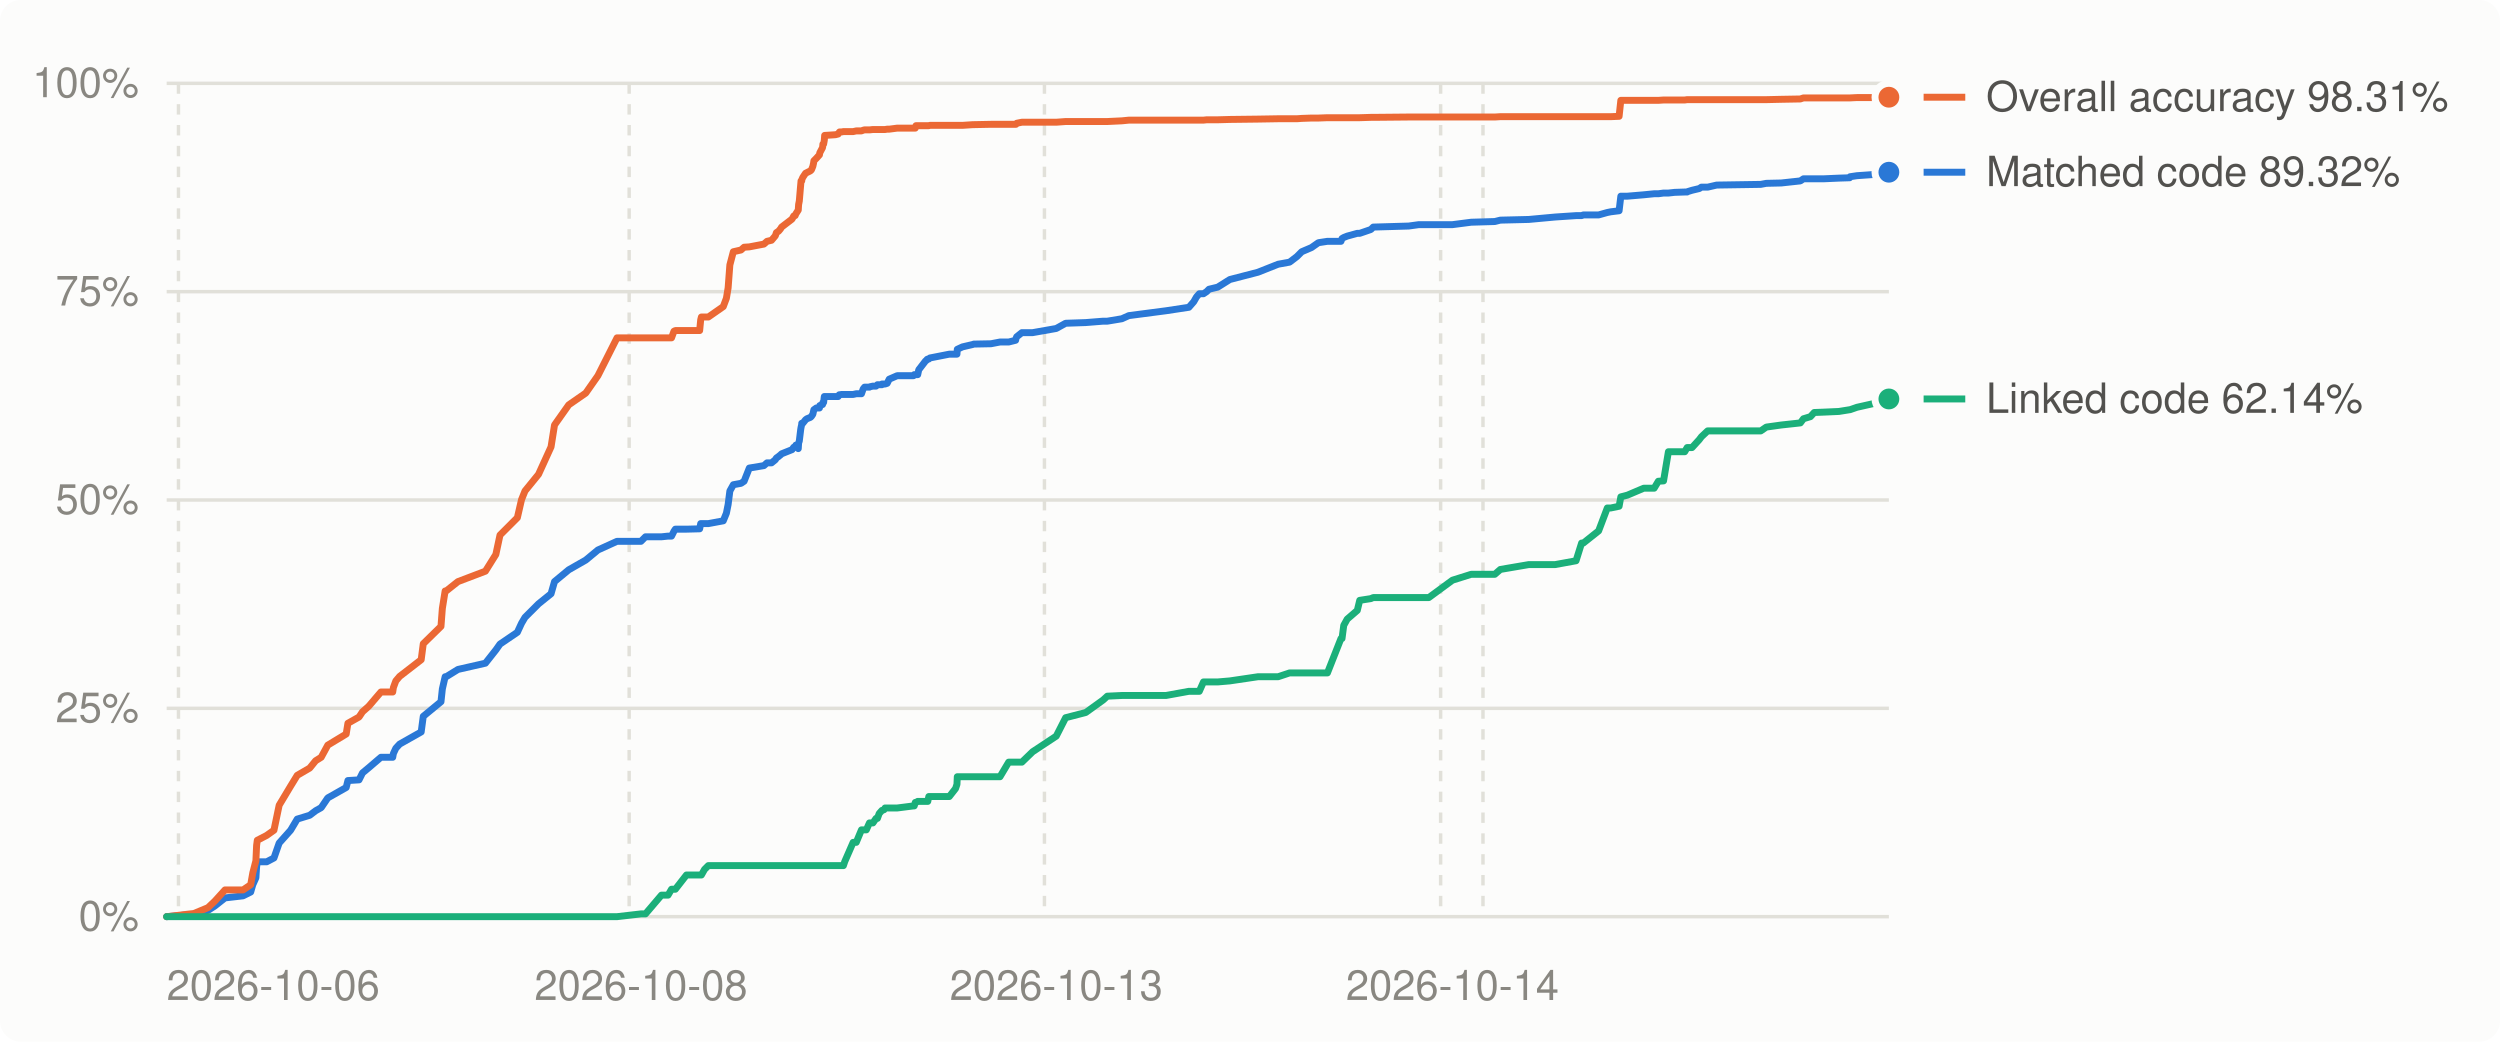
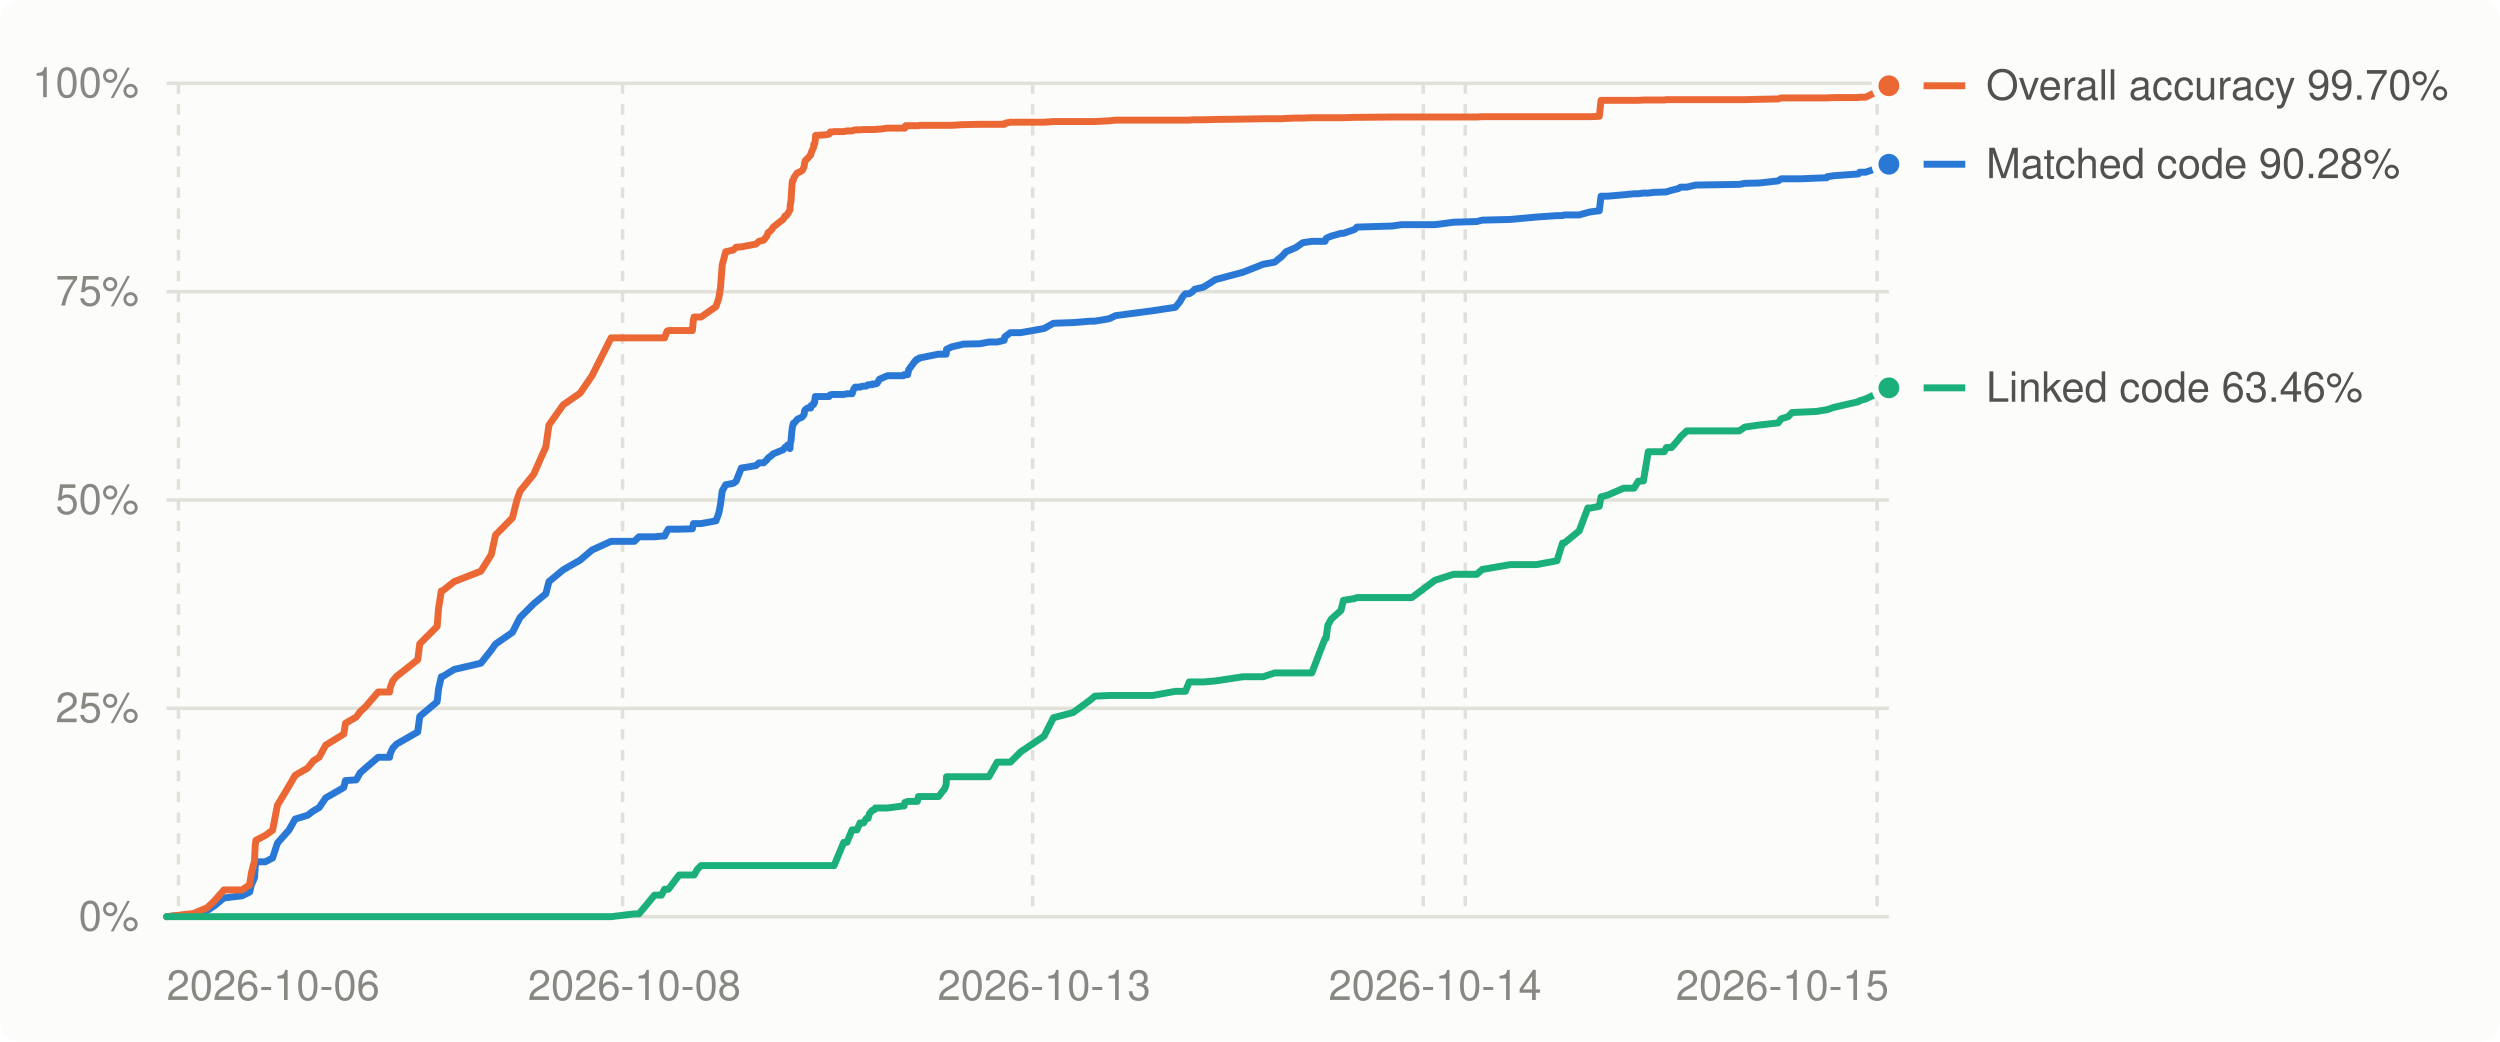
<svg xmlns="http://www.w3.org/2000/svg" viewBox="0 0 720 300" width="720" height="300" role="img" aria-label="Decompilation progress over time">
  <style>
.bg{fill:#fcfcfb}.grid{stroke:#e1e0d9}.muted{fill:#898781}.lbl{fill:#52514e}.ln0{stroke:#2a78d6}.dot0{fill:#2a78d6;stroke:#fcfcfb}.ln1{stroke:#eb6834}.dot1{fill:#eb6834;stroke:#fcfcfb}.ln2{stroke:#1baf7a}.dot2{fill:#1baf7a;stroke:#fcfcfb}
@media (prefers-color-scheme: dark){.bg{fill:#1a1a19}.grid{stroke:#2c2c2a}.muted{fill:#898781}.lbl{fill:#c3c2b7}.ln0{stroke:#3987e5}.dot0{fill:#3987e5;stroke:#1a1a19}.ln1{stroke:#d95926}.dot1{fill:#d95926;stroke:#1a1a19}.ln2{stroke:#199e70}.dot2{fill:#199e70;stroke:#1a1a19}}
text{font:12px -apple-system,BlinkMacSystemFont,'Segoe UI',Helvetica,Arial,sans-serif}
</style>
  <rect class="bg" width="720" height="300" rx="6" />
  <line x1="48" x2="544" y1="264.0" y2="264.0" class="grid" stroke-width="1" />
  <text x="40" y="268.0" class="muted" text-anchor="end">0%</text>
  <line x1="48" x2="544" y1="204.0" y2="204.0" class="grid" stroke-width="1" />
  <text x="40" y="208.0" class="muted" text-anchor="end">25%</text>
  <line x1="48" x2="544" y1="144.0" y2="144.0" class="grid" stroke-width="1" />
  <text x="40" y="148.0" class="muted" text-anchor="end">50%</text>
  <line x1="48" x2="544" y1="84.0" y2="84.0" class="grid" stroke-width="1" />
  <text x="40" y="88.0" class="muted" text-anchor="end">75%</text>
  <line x1="48" x2="544" y1="24.0" y2="24.0" class="grid" stroke-width="1" />
  <text x="40" y="28.0" class="muted" text-anchor="end">100%</text>
  <line x1="51.4" x2="51.4" y1="24" y2="264" class="grid" stroke-width="1" stroke-dasharray="3 3" />
-   <line x1="181.2" x2="181.2" y1="24" y2="264" class="grid" stroke-width="1" stroke-dasharray="3 3" />
-   <line x1="300.8" x2="300.8" y1="24" y2="264" class="grid" stroke-width="1" stroke-dasharray="3 3" />
-   <line x1="414.9" x2="414.9" y1="24" y2="264" class="grid" stroke-width="1" stroke-dasharray="3 3" />
-   <line x1="427.1" x2="427.1" y1="24" y2="264" class="grid" stroke-width="1" stroke-dasharray="3 3" />
+   <line x1="179.3" x2="179.3" y1="24" y2="264" class="grid" stroke-width="1" stroke-dasharray="3 3" />
+   <line x1="297.4" x2="297.4" y1="24" y2="264" class="grid" stroke-width="1" stroke-dasharray="3 3" />
+   <line x1="409.9" x2="409.9" y1="24" y2="264" class="grid" stroke-width="1" stroke-dasharray="3 3" />
+   <line x1="422.0" x2="422.0" y1="24" y2="264" class="grid" stroke-width="1" stroke-dasharray="3 3" />
+   <line x1="540.6" x2="540.6" y1="24" y2="264" class="grid" stroke-width="1" stroke-dasharray="3 3" />
  <text class="muted" x="48.0" y="288" text-anchor="start">2026-10-06</text>
-   <text class="muted" x="184.6" y="288" text-anchor="middle">2026-10-08</text>
-   <text class="muted" x="304.2" y="288" text-anchor="middle">2026-10-13</text>
-   <text class="muted" x="418.3" y="288" text-anchor="middle">2026-10-14</text>
-   <polyline points="48.0,264.0 54.8,263.4 55.8,263.3 59.9,262.2 61.9,260.9 64.8,258.6 70.0,258.0 72.2,256.9 72.8,254.8 73.7,252.8 73.9,249.7 74.1,248.2 76.8,248.2 78.9,247.1 80.4,242.8 83.7,239.1 85.6,235.9 89.2,234.8 90.9,233.5 92.5,232.6 94.4,229.8 99.7,226.8 100.2,224.8 103.4,224.6 104.4,222.6 106.2,221.1 109.7,218.1 113.1,218.1 113.3,217.0 114.0,215.5 115.1,214.3 121.3,210.8 121.9,206.3 127.0,202.1 127.4,198.4 128.2,194.9 128.5,194.9 131.9,192.8 139.8,191.0 142.8,187.2 144.0,185.5 149.0,182.1 150.2,179.5 151.2,177.8 155.1,173.9 158.7,171.0 159.7,167.5 163.8,164.1 168.7,161.3 172.2,158.4 177.7,155.9 184.6,155.9 185.9,154.6 190.5,154.6 192.4,154.4 193.4,154.4 194.1,153.0 194.5,152.4 197.7,152.4 201.5,152.3 201.8,150.8 202.0,150.8 202.9,150.8 204.0,150.8 208.3,150.0 209.2,147.8 209.7,145.3 210.2,141.4 211.2,139.6 213.4,139.2 214.3,138.6 215.8,134.8 220.0,134.1 220.9,133.3 222.2,133.3 223.3,132.4 223.6,131.9 224.2,131.5 224.3,131.4 224.8,131.0 225.1,130.7 228.1,129.5 228.6,128.8 229.0,128.7 229.2,128.2 229.9,129.2 230.0,127.6 230.2,127.0 230.6,123.7 230.7,123.1 230.9,122.2 230.9,121.9 231.2,121.9 232.0,120.9 232.4,120.6 233.4,120.2 233.7,119.9 234.1,119.3 234.3,118.4 234.4,118.0 235.1,117.5 236.0,117.5 236.1,116.8 236.9,116.5 237.0,115.9 237.2,115.9 237.4,114.2 237.5,114.2 239.1,114.2 240.6,114.2 241.4,114.2 241.7,113.7 241.8,113.7 242.4,113.6 242.9,113.6 243.3,113.6 245.7,113.6 246.6,113.4 248.1,113.4 248.6,112.0 249.0,111.5 249.5,111.5 250.4,111.5 250.5,111.4 251.4,111.2 252.3,111.2 252.7,110.8 253.2,110.8 254.0,110.8 254.0,110.6 254.6,110.6 254.8,110.6 254.9,110.6 255.5,110.4 256.1,109.2 258.4,108.2 263.1,108.2 263.3,107.9 263.6,107.9 263.8,107.9 264.0,107.9 264.3,107.9 264.6,106.5 266.6,103.9 266.8,103.8 267.0,103.5 267.2,103.4 267.5,103.4 267.8,103.1 273.4,102.0 275.2,102.0 275.6,102.0 275.7,100.6 277.2,99.9 280.2,99.2 280.4,99.1 285.4,99.0 288.0,98.5 290.5,98.5 292.5,98.0 292.6,97.5 292.8,97.0 294.3,95.8 297.4,95.8 304.2,94.6 306.9,93.1 312.7,92.9 317.7,92.5 318.9,92.5 323.1,91.8 325.1,90.9 335.8,89.5 342.4,88.5 343.8,86.9 344.6,85.5 345.4,84.6 346.6,84.6 347.5,84.0 348.2,83.3 350.7,82.7 354.2,80.5 362.3,78.4 368.1,76.1 371.4,75.5 373.5,73.9 374.9,72.5 377.7,71.3 379.7,69.9 382.3,69.5 386.2,69.5 386.5,68.7 387.0,68.4 388.0,68.0 390.9,67.2 391.6,67.2 394.8,66.1 395.5,65.4 405.7,65.1 408.6,64.7 411.5,64.7 418.3,64.7 423.7,64.0 430.5,63.8 432.1,63.4 440.3,63.2 447.9,62.5 453.9,62.1 455.5,62.1 456.0,61.9 460.4,61.9 462.9,61.2 463.9,61.0 466.3,60.7 466.8,56.5 468.7,56.5 473.4,56.1 476.4,55.8 477.6,55.8 479.1,55.6 480.5,55.6 482.3,55.4 485.2,55.3 485.9,55.3 486.0,55.2 487.3,54.8 489.4,54.3 490.0,53.9 491.8,53.9 494.4,53.3 507.1,53.1 508.7,52.8 513.0,52.7 518.5,52.1 519.4,51.5 521.4,51.5 522.5,51.5 525.1,51.5 529.6,51.3 532.7,51.2 532.8,50.9 534.8,50.6 541.9,50.1 542.3,49.6 544.0,49.6" fill="none" class="ln0" stroke-width="2" stroke-linejoin="round" stroke-linecap="round" />
-   <polyline points="48.0,264.0 54.8,263.2 55.8,263.1 59.9,261.4 61.9,259.5 64.8,256.3 70.0,256.3 72.2,254.8 72.8,251.4 73.7,247.9 73.9,243.5 74.1,242.0 76.8,240.6 78.9,239.1 80.4,231.9 83.7,226.4 85.6,223.3 89.2,221.2 90.9,219.1 92.5,218.1 94.4,214.6 99.7,211.4 100.2,208.3 103.4,206.5 104.4,205.0 106.2,203.4 109.7,199.3 113.1,199.3 113.3,198.0 114.0,196.1 115.1,194.8 121.3,190.0 121.9,185.4 127.0,180.4 127.4,175.2 128.2,170.2 128.5,170.2 131.9,167.5 139.8,164.5 142.8,159.7 144.0,154.1 149.0,149.1 150.2,143.9 151.2,141.4 155.1,136.6 158.7,128.7 159.7,122.4 163.8,116.6 168.7,113.2 172.2,108.2 177.7,97.3 184.6,97.3 185.9,97.3 190.5,97.3 192.4,97.3 193.4,97.3 194.1,95.4 194.5,95.2 197.7,95.2 201.5,95.2 201.8,92.1 202.0,91.3 202.9,91.3 204.0,91.3 208.3,88.3 209.2,85.9 209.7,82.9 210.2,76.3 211.2,72.5 213.4,72.0 214.3,71.2 215.8,71.1 220.0,70.3 220.9,69.5 222.2,69.2 223.3,67.9 223.6,67.0 224.2,66.6 224.3,66.5 224.8,65.9 225.1,65.4 228.1,63.1 228.6,62.2 229.0,62.1 229.2,61.6 229.9,60.5 230.0,58.9 230.2,57.9 230.6,53.2 230.7,52.1 230.9,52.1 230.9,51.8 231.2,51.1 232.0,49.9 232.4,49.7 233.4,49.2 233.7,48.9 234.1,47.9 234.3,47.0 234.4,46.3 235.1,45.6 236.0,44.6 236.1,44.0 236.9,42.5 237.0,41.5 237.2,41.5 237.4,40.4 237.5,39.0 239.1,38.9 240.6,38.8 241.4,38.6 241.7,38.1 241.8,38.0 242.4,38.0 242.9,37.9 243.3,37.9 245.7,37.9 246.6,37.7 248.1,37.7 248.6,37.5 249.0,37.4 249.5,37.4 250.4,37.4 250.5,37.4 251.4,37.3 252.3,37.3 252.7,37.3 253.2,37.3 254.0,37.3 254.0,37.3 254.6,37.3 254.8,37.3 254.9,37.3 255.5,37.2 256.1,37.2 258.4,36.9 263.1,36.9 263.3,36.9 263.6,36.9 263.8,36.2 264.0,36.2 264.3,36.2 264.6,36.2 266.6,36.2 266.8,36.2 267.0,36.2 267.2,36.2 267.5,36.2 267.8,36.1 273.4,36.1 275.2,36.1 275.6,36.1 275.7,36.1 277.2,36.1 280.2,35.9 280.4,35.9 285.4,35.8 288.0,35.8 290.5,35.8 292.5,35.8 292.6,35.8 292.8,35.5 294.3,35.2 297.4,35.2 304.2,35.2 306.9,35.0 312.7,35.0 317.7,35.0 318.9,35.0 323.1,34.8 325.1,34.6 335.8,34.6 342.4,34.6 343.8,34.6 344.6,34.6 345.4,34.6 346.6,34.6 347.5,34.5 348.2,34.5 350.7,34.5 354.2,34.4 362.3,34.3 368.1,34.2 371.4,34.2 373.5,34.2 374.9,34.1 377.7,34.0 379.7,34.0 382.3,33.9 386.2,33.9 386.5,33.9 387.0,33.9 388.0,33.9 390.9,33.9 391.6,33.9 394.8,33.8 395.5,33.8 405.7,33.7 408.6,33.7 411.5,33.7 418.3,33.7 423.7,33.7 430.5,33.7 432.1,33.6 440.3,33.6 447.9,33.6 453.9,33.6 455.5,33.6 456.0,33.6 460.4,33.6 462.9,33.6 463.9,33.6 466.3,33.5 466.8,28.9 468.7,28.9 473.4,28.9 476.4,28.9 477.6,28.9 479.1,28.8 480.5,28.8 482.3,28.8 485.2,28.8 485.9,28.7 486.0,28.7 487.3,28.7 489.4,28.7 490.0,28.7 491.8,28.7 494.4,28.7 507.1,28.7 508.7,28.7 513.0,28.6 518.5,28.5 519.4,28.2 521.4,28.2 522.5,28.2 525.1,28.2 529.6,28.2 532.7,28.2 532.8,28.2 534.8,28.1 541.9,28.1 542.3,28.0 544.0,28.0" fill="none" class="ln1" stroke-width="2" stroke-linejoin="round" stroke-linecap="round" />
-   <polyline points="48.0,264.0 54.8,264.0 55.8,264.0 59.9,264.0 61.9,264.0 64.8,264.0 70.0,264.0 72.2,264.0 72.8,264.0 73.7,264.0 73.9,264.0 74.1,264.0 76.8,264.0 78.9,264.0 80.4,264.0 83.7,264.0 85.6,264.0 89.2,264.0 90.9,264.0 92.5,264.0 94.4,264.0 99.7,264.0 100.2,264.0 103.4,264.0 104.4,264.0 106.2,264.0 109.7,264.0 113.1,264.0 113.3,264.0 114.0,264.0 115.1,264.0 121.3,264.0 121.9,264.0 127.0,264.0 127.4,264.0 128.2,264.0 128.5,264.0 131.9,264.0 139.8,264.0 142.8,264.0 144.0,264.0 149.0,264.0 150.2,264.0 151.2,264.0 155.1,264.0 158.7,264.0 159.7,264.0 163.8,264.0 168.7,264.0 172.2,264.0 177.7,264.0 184.6,263.2 185.9,263.2 190.5,257.8 192.4,257.8 193.4,256.1 194.1,256.1 194.5,256.1 197.7,252.0 201.5,252.0 201.8,252.0 202.0,252.0 202.9,250.4 204.0,249.3 208.3,249.3 209.2,249.3 209.7,249.3 210.2,249.3 211.2,249.3 213.4,249.3 214.3,249.3 215.8,249.3 220.0,249.3 220.9,249.3 222.2,249.3 223.3,249.3 223.6,249.3 224.2,249.3 224.3,249.3 224.8,249.3 225.1,249.3 228.1,249.3 228.6,249.3 229.0,249.3 229.2,249.3 229.9,249.3 230.0,249.3 230.2,249.3 230.6,249.3 230.7,249.3 230.9,249.3 230.9,249.3 231.2,249.3 232.0,249.3 232.4,249.3 233.4,249.3 233.7,249.3 234.1,249.3 234.3,249.3 234.4,249.3 235.1,249.3 236.0,249.3 236.1,249.3 236.9,249.3 237.0,249.3 237.2,249.3 237.4,249.3 237.5,249.3 239.1,249.3 240.6,249.3 241.4,249.3 241.7,249.3 241.8,249.3 242.4,249.3 242.9,249.3 243.3,248.1 245.7,242.6 246.6,242.6 248.1,239.0 248.6,239.0 249.0,239.0 249.5,239.0 250.4,237.0 250.5,237.0 251.4,237.0 252.3,235.7 252.7,235.7 253.2,234.3 254.0,233.4 254.0,233.4 254.6,233.2 254.8,232.9 254.9,232.7 255.5,232.7 256.1,232.7 258.4,232.7 263.1,232.1 263.3,232.1 263.6,231.1 263.8,231.1 264.0,231.0 264.3,230.8 264.6,230.8 266.6,230.8 266.8,230.8 267.0,230.8 267.2,230.8 267.5,229.4 267.8,229.4 273.4,229.4 275.2,227.1 275.6,225.9 275.7,223.7 277.2,223.7 280.2,223.7 280.4,223.7 285.4,223.7 288.0,223.7 290.5,219.5 292.5,219.5 292.6,219.5 292.8,219.5 294.3,219.5 297.4,216.5 304.2,212.0 306.9,206.7 312.7,205.2 317.7,201.6 318.9,200.5 323.1,200.3 325.1,200.3 335.8,200.3 342.4,199.1 343.8,199.1 344.6,199.1 345.4,199.1 346.6,196.4 347.5,196.4 348.2,196.4 350.7,196.4 354.2,196.1 362.3,194.9 368.1,194.9 371.4,193.8 373.5,193.8 374.9,193.8 377.7,193.8 379.7,193.8 382.3,193.8 386.2,183.9 386.5,183.9 387.0,180.1 388.0,178.3 390.9,175.8 391.6,172.9 394.8,172.4 395.5,172.1 405.7,172.1 408.6,172.1 411.5,172.1 418.3,167.1 423.7,165.4 430.5,165.4 432.1,164.0 440.3,162.6 447.9,162.6 453.9,161.5 455.5,156.4 456.0,156.4 460.4,152.9 462.9,146.3 463.9,146.3 466.3,145.8 466.8,143.1 468.7,142.6 473.4,140.6 476.4,140.6 477.6,138.6 479.1,138.5 480.5,130.1 482.3,130.1 485.2,130.1 485.9,128.9 486.0,128.9 487.3,128.9 489.4,126.6 490.0,125.8 491.8,124.1 494.4,124.1 507.1,124.1 508.7,123.0 513.0,122.4 518.5,121.8 519.4,120.6 521.4,120.0 522.5,118.8 525.1,118.7 529.6,118.5 532.7,118.0 532.8,118.0 534.8,117.3 541.9,115.7 542.3,115.4 544.0,114.9" fill="none" class="ln2" stroke-width="2" stroke-linejoin="round" stroke-linecap="round" />
-   <circle cx="544.0" cy="49.6" r="4" class="dot0" stroke-width="2" />
-   <circle cx="544.0" cy="28.0" r="4" class="dot1" stroke-width="2" />
-   <circle cx="544.0" cy="114.9" r="4" class="dot2" stroke-width="2" />
-   <line x1="554" x2="566" y1="114.9" y2="114.9" class="ln2" stroke-width="2" />
-   <text class="lbl" x="572" y="118.9">Linked code 62.14%</text>
-   <line x1="554" x2="566" y1="49.6" y2="49.6" class="ln0" stroke-width="2" />
-   <text class="lbl" x="572" y="53.6">Matched code 89.32%</text>
-   <line x1="554" x2="566" y1="28.0" y2="28.0" class="ln1" stroke-width="2" />
-   <text class="lbl" x="572" y="32.0">Overall accuracy 98.31%</text>
+   <text class="muted" x="182.7" y="288" text-anchor="middle">2026-10-08</text>
+   <text class="muted" x="300.7" y="288" text-anchor="middle">2026-10-13</text>
+   <text class="muted" x="413.3" y="288" text-anchor="middle">2026-10-14</text>
+   <text class="muted" x="544.0" y="288" text-anchor="end">2026-10-15</text>
+   <polyline points="48.0,264.0 54.7,263.4 55.7,263.3 59.7,262.2 61.7,260.9 64.5,258.6 69.7,258.0 71.9,256.9 72.4,254.8 73.3,252.8 73.5,249.7 73.7,248.2 76.4,248.2 78.5,247.1 79.9,242.8 83.2,239.1 85.0,235.9 88.6,234.8 90.3,233.5 91.9,232.6 93.8,229.8 99.0,226.8 99.5,224.8 102.6,224.6 103.7,222.6 105.4,221.1 108.9,218.1 112.2,218.1 112.4,217.0 113.1,215.5 114.2,214.3 120.3,210.8 120.9,206.3 125.9,202.1 126.3,198.4 127.1,194.9 127.4,194.9 130.8,192.8 138.5,191.0 141.5,187.2 142.7,185.5 147.6,182.1 148.9,179.5 149.8,177.8 153.7,173.9 157.2,171.0 158.1,167.5 162.2,164.1 167.1,161.3 170.5,158.4 176.0,155.9 182.7,155.9 184.0,154.6 188.5,154.6 190.5,154.4 191.4,154.4 192.1,153.0 192.5,152.4 195.6,152.4 199.4,152.3 199.7,150.8 199.9,150.8 200.8,150.8 201.9,150.8 206.2,150.0 207.0,147.8 207.5,145.3 208.0,141.4 209.0,139.6 211.2,139.2 212.0,138.6 213.5,134.8 217.7,134.1 218.6,133.3 219.9,133.3 220.9,132.4 221.2,131.9 221.8,131.5 221.9,131.4 222.4,131.0 222.7,130.7 225.6,129.5 226.1,128.8 226.5,128.7 226.8,128.2 227.5,129.2 227.6,127.6 227.8,127.0 228.1,123.7 228.2,123.1 228.4,122.2 228.5,121.9 228.7,121.9 229.5,120.9 229.9,120.6 230.9,120.2 231.2,119.9 231.6,119.3 231.7,118.4 231.9,118.0 232.6,117.5 233.5,117.5 233.6,116.8 234.3,116.5 234.4,115.9 234.6,115.9 234.8,114.2 234.9,114.2 236.5,114.2 238.0,114.2 238.8,114.2 239.1,113.7 239.1,113.7 239.8,113.6 240.2,113.6 240.7,113.6 243.0,113.6 243.9,113.4 245.4,113.4 245.9,112.0 246.3,111.5 246.8,111.5 247.7,111.5 247.7,111.4 248.7,111.2 249.5,111.2 250.0,110.8 250.4,110.8 251.2,110.8 251.2,110.6 251.8,110.6 252.0,110.6 252.1,110.6 252.6,110.4 253.3,109.2 255.6,108.2 260.2,108.2 260.4,107.9 260.6,107.9 260.8,107.9 261.0,107.9 261.4,107.9 261.7,106.5 263.6,103.9 263.9,103.8 264.0,103.5 264.2,103.4 264.5,103.4 264.8,103.1 270.3,102.0 272.1,102.0 272.5,102.0 272.6,100.6 274.1,99.9 277.1,99.2 277.3,99.1 282.2,99.0 284.8,98.5 287.2,98.5 289.2,98.0 289.3,97.5 289.4,97.0 291.0,95.8 294.0,95.8 300.7,94.6 303.4,93.1 309.1,92.9 314.0,92.5 315.3,92.5 319.4,91.8 321.3,90.9 331.9,89.5 338.5,88.5 339.8,86.9 340.6,85.5 341.4,84.6 342.5,84.6 343.4,84.0 344.1,83.3 346.6,82.7 350.1,80.5 358.0,78.4 363.8,76.1 367.1,75.5 369.1,73.9 370.4,72.5 373.2,71.3 375.2,69.9 377.8,69.5 381.6,69.5 381.9,68.7 382.4,68.4 383.4,68.0 386.2,67.2 386.9,67.2 390.1,66.1 390.8,65.4 400.8,65.1 403.7,64.7 406.6,64.7 413.3,64.7 418.6,64.0 425.3,63.8 426.9,63.4 435.0,63.2 442.5,62.5 448.4,62.1 450.0,62.1 450.5,61.9 454.8,61.9 457.3,61.2 458.2,61.0 460.6,60.7 461.1,56.5 463.0,56.5 467.6,56.1 470.6,55.8 471.8,55.8 473.3,55.6 474.7,55.6 476.4,55.4 479.3,55.3 479.9,55.3 480.1,55.2 481.4,54.8 483.4,54.3 484.0,53.9 485.8,53.9 488.3,53.3 500.9,53.1 502.5,52.8 506.7,52.7 512.1,52.1 513.0,51.5 515.0,51.5 516.1,51.5 518.6,51.5 523.1,51.3 526.1,51.2 526.2,50.9 528.2,50.6 535.2,50.1 535.6,49.6 537.3,49.6 544.0,47.3" fill="none" class="ln0" stroke-width="2" stroke-linejoin="round" stroke-linecap="round" />
+   <polyline points="48.0,264.0 54.7,263.2 55.7,263.1 59.7,261.4 61.7,259.5 64.5,256.3 69.7,256.3 71.9,254.8 72.4,251.4 73.3,247.9 73.5,243.5 73.7,242.0 76.4,240.6 78.5,239.1 79.9,231.9 83.2,226.4 85.0,223.3 88.6,221.2 90.3,219.1 91.9,218.1 93.8,214.6 99.0,211.4 99.5,208.3 102.6,206.5 103.7,205.0 105.4,203.4 108.9,199.3 112.2,199.3 112.4,198.0 113.1,196.1 114.2,194.8 120.3,190.0 120.9,185.4 125.9,180.4 126.3,175.2 127.1,170.2 127.4,170.2 130.8,167.5 138.5,164.5 141.5,159.7 142.7,154.1 147.6,149.1 148.9,143.9 149.8,141.4 153.7,136.6 157.2,128.7 158.1,122.4 162.2,116.6 167.1,113.2 170.5,108.2 176.0,97.3 182.7,97.3 184.0,97.3 188.5,97.3 190.5,97.3 191.4,97.3 192.1,95.4 192.5,95.2 195.6,95.2 199.4,95.2 199.7,92.1 199.9,91.3 200.8,91.3 201.9,91.3 206.2,88.3 207.0,85.9 207.5,82.9 208.0,76.3 209.0,72.5 211.2,72.0 212.0,71.2 213.5,71.1 217.7,70.3 218.6,69.5 219.9,69.2 220.9,67.9 221.2,67.0 221.8,66.6 221.9,66.5 222.4,65.9 222.7,65.4 225.6,63.1 226.1,62.2 226.5,62.1 226.8,61.6 227.5,60.5 227.6,58.9 227.8,57.9 228.1,53.2 228.2,52.1 228.4,52.1 228.5,51.8 228.7,51.1 229.5,49.9 229.9,49.7 230.9,49.2 231.2,48.9 231.6,47.9 231.7,47.0 231.9,46.3 232.6,45.6 233.5,44.6 233.6,44.0 234.3,42.5 234.4,41.5 234.6,41.5 234.8,40.4 234.9,39.0 236.5,38.9 238.0,38.8 238.8,38.6 239.1,38.1 239.1,38.0 239.8,38.0 240.2,37.9 240.7,37.9 243.0,37.9 243.9,37.7 245.4,37.7 245.9,37.5 246.3,37.4 246.8,37.4 247.7,37.4 247.7,37.4 248.7,37.3 249.5,37.3 250.0,37.3 250.4,37.3 251.2,37.3 251.2,37.3 251.8,37.3 252.0,37.3 252.1,37.3 252.6,37.2 253.3,37.2 255.6,36.9 260.2,36.9 260.4,36.9 260.6,36.9 260.8,36.2 261.0,36.2 261.4,36.2 261.7,36.2 263.6,36.2 263.9,36.2 264.0,36.2 264.2,36.2 264.5,36.2 264.8,36.1 270.3,36.1 272.1,36.1 272.5,36.1 272.6,36.1 274.1,36.1 277.1,35.9 277.3,35.9 282.2,35.8 284.8,35.8 287.2,35.8 289.2,35.8 289.3,35.8 289.4,35.5 291.0,35.2 294.0,35.2 300.7,35.2 303.4,35.0 309.1,35.0 314.0,35.0 315.3,35.0 319.4,34.8 321.3,34.6 331.9,34.6 338.5,34.6 339.8,34.6 340.6,34.6 341.4,34.6 342.5,34.6 343.4,34.5 344.1,34.5 346.6,34.5 350.1,34.4 358.0,34.3 363.8,34.2 367.1,34.2 369.1,34.2 370.4,34.1 373.2,34.0 375.2,34.0 377.8,33.9 381.6,33.9 381.9,33.9 382.4,33.9 383.4,33.9 386.2,33.9 386.9,33.9 390.1,33.8 390.8,33.8 400.8,33.7 403.7,33.7 406.6,33.7 413.3,33.7 418.6,33.7 425.3,33.7 426.9,33.6 435.0,33.6 442.5,33.6 448.4,33.6 450.0,33.6 450.5,33.6 454.8,33.6 457.3,33.6 458.2,33.6 460.6,33.5 461.1,28.9 463.0,28.9 467.6,28.9 470.6,28.9 471.8,28.9 473.3,28.8 474.7,28.8 476.4,28.8 479.3,28.8 479.9,28.7 480.1,28.7 481.4,28.7 483.4,28.7 484.0,28.7 485.8,28.7 488.3,28.7 500.9,28.7 502.5,28.7 506.7,28.6 512.1,28.5 513.0,28.2 515.0,28.2 516.1,28.2 518.6,28.2 523.1,28.2 526.1,28.2 526.2,28.2 528.2,28.1 535.2,28.1 535.6,28.0 537.3,28.0 544.0,24.7" fill="none" class="ln1" stroke-width="2" stroke-linejoin="round" stroke-linecap="round" />
+   <polyline points="48.0,264.0 54.7,264.0 55.7,264.0 59.7,264.0 61.7,264.0 64.5,264.0 69.7,264.0 71.9,264.0 72.4,264.0 73.3,264.0 73.5,264.0 73.7,264.0 76.4,264.0 78.5,264.0 79.9,264.0 83.2,264.0 85.0,264.0 88.6,264.0 90.3,264.0 91.9,264.0 93.8,264.0 99.0,264.0 99.5,264.0 102.6,264.0 103.7,264.0 105.4,264.0 108.9,264.0 112.2,264.0 112.4,264.0 113.1,264.0 114.2,264.0 120.3,264.0 120.9,264.0 125.9,264.0 126.3,264.0 127.1,264.0 127.4,264.0 130.8,264.0 138.5,264.0 141.5,264.0 142.7,264.0 147.6,264.0 148.9,264.0 149.8,264.0 153.7,264.0 157.2,264.0 158.1,264.0 162.2,264.0 167.1,264.0 170.5,264.0 176.0,264.0 182.7,263.2 184.0,263.2 188.5,257.8 190.5,257.8 191.4,256.1 192.1,256.1 192.5,256.1 195.6,252.0 199.4,252.0 199.7,252.0 199.9,252.0 200.8,250.4 201.9,249.3 206.2,249.3 207.0,249.3 207.5,249.3 208.0,249.3 209.0,249.3 211.2,249.3 212.0,249.3 213.5,249.3 217.7,249.3 218.6,249.3 219.9,249.3 220.9,249.3 221.2,249.3 221.8,249.3 221.9,249.3 222.4,249.3 222.7,249.3 225.6,249.3 226.1,249.3 226.5,249.3 226.8,249.3 227.5,249.3 227.6,249.3 227.8,249.3 228.1,249.3 228.2,249.3 228.4,249.3 228.5,249.3 228.7,249.3 229.5,249.3 229.9,249.3 230.9,249.3 231.2,249.3 231.6,249.3 231.7,249.3 231.9,249.3 232.6,249.3 233.5,249.3 233.6,249.3 234.3,249.3 234.4,249.3 234.6,249.3 234.8,249.3 234.9,249.3 236.5,249.3 238.0,249.3 238.8,249.3 239.1,249.3 239.1,249.3 239.8,249.3 240.2,249.3 240.7,248.1 243.0,242.6 243.9,242.6 245.4,239.0 245.9,239.0 246.3,239.0 246.8,239.0 247.7,237.0 247.7,237.0 248.7,237.0 249.5,235.7 250.0,235.7 250.4,234.3 251.2,233.4 251.2,233.4 251.8,233.2 252.0,232.9 252.1,232.7 252.6,232.7 253.3,232.7 255.6,232.7 260.2,232.1 260.4,232.1 260.6,231.1 260.8,231.1 261.0,231.0 261.4,230.8 261.7,230.8 263.6,230.8 263.9,230.8 264.0,230.8 264.2,230.8 264.5,229.4 264.8,229.4 270.3,229.4 272.1,227.1 272.5,225.9 272.6,223.7 274.1,223.7 277.1,223.7 277.3,223.7 282.2,223.7 284.8,223.7 287.2,219.5 289.2,219.5 289.3,219.5 289.4,219.5 291.0,219.5 294.0,216.5 300.7,212.0 303.4,206.7 309.1,205.2 314.0,201.6 315.3,200.5 319.4,200.3 321.3,200.3 331.9,200.3 338.5,199.1 339.8,199.1 340.6,199.1 341.4,199.1 342.5,196.4 343.4,196.4 344.1,196.4 346.6,196.4 350.1,196.1 358.0,194.9 363.8,194.9 367.1,193.8 369.1,193.8 370.4,193.8 373.2,193.8 375.2,193.8 377.8,193.8 381.6,183.9 381.9,183.9 382.4,180.1 383.4,178.3 386.2,175.8 386.9,172.9 390.1,172.4 390.8,172.1 400.8,172.1 403.7,172.1 406.6,172.1 413.3,167.1 418.6,165.4 425.3,165.4 426.9,164.0 435.0,162.6 442.5,162.6 448.4,161.5 450.0,156.4 450.5,156.4 454.8,152.9 457.3,146.3 458.2,146.3 460.6,145.8 461.1,143.1 463.0,142.6 467.6,140.6 470.6,140.6 471.8,138.6 473.3,138.5 474.7,130.1 476.4,130.1 479.3,130.1 479.9,128.9 480.1,128.9 481.4,128.9 483.4,126.6 484.0,125.8 485.8,124.1 488.3,124.1 500.9,124.1 502.5,123.0 506.7,122.4 512.1,121.8 513.0,120.6 515.0,120.0 516.1,118.8 518.6,118.7 523.1,118.5 526.1,118.0 526.2,118.0 528.2,117.3 535.2,115.7 535.6,115.4 537.3,114.9 544.0,111.7" fill="none" class="ln2" stroke-width="2" stroke-linejoin="round" stroke-linecap="round" />
+   <circle cx="544.0" cy="47.3" r="4" class="dot0" stroke-width="2" />
+   <circle cx="544.0" cy="24.7" r="4" class="dot1" stroke-width="2" />
+   <circle cx="544.0" cy="111.7" r="4" class="dot2" stroke-width="2" />
+   <line x1="554" x2="566" y1="111.7" y2="111.7" class="ln2" stroke-width="2" />
+   <text class="lbl" x="572" y="115.7">Linked code 63.46%</text>
+   <line x1="554" x2="566" y1="47.3" y2="47.3" class="ln0" stroke-width="2" />
+   <text class="lbl" x="572" y="51.3">Matched code 90.28%</text>
+   <line x1="554" x2="566" y1="24.7" y2="24.7" class="ln1" stroke-width="2" />
+   <text class="lbl" x="572" y="28.7">Overall accuracy 99.70%</text>
</svg>
